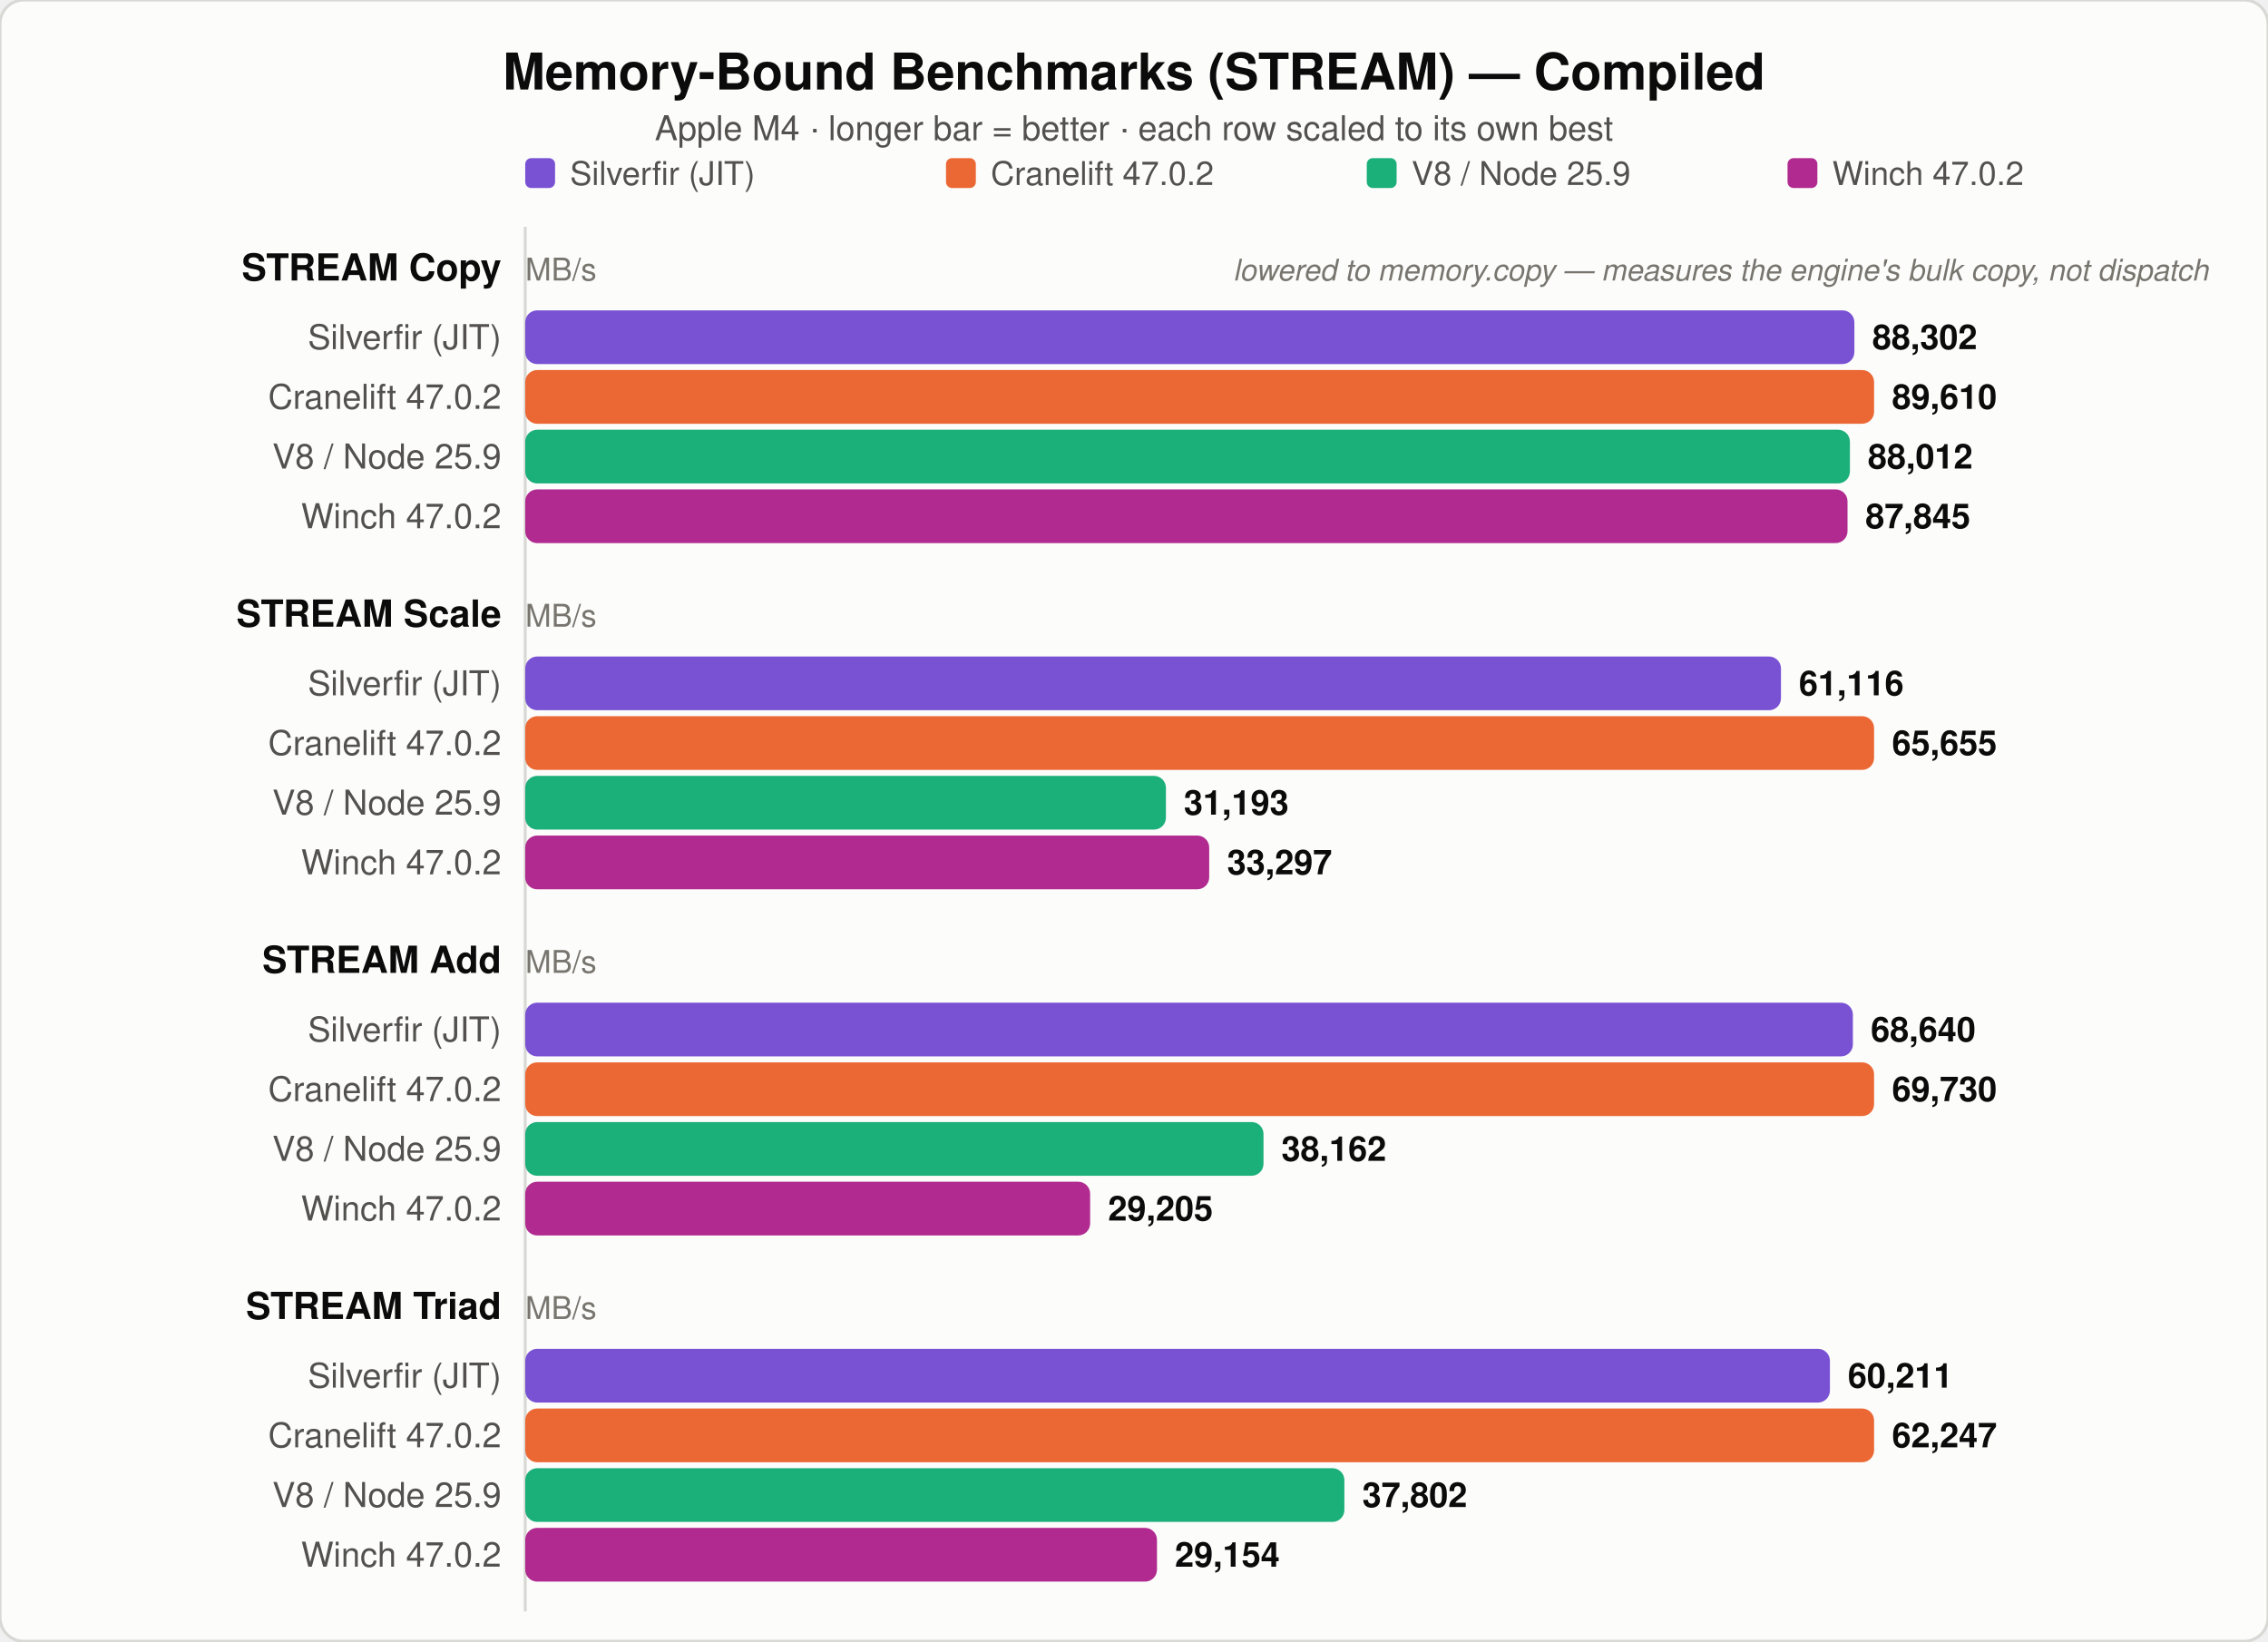
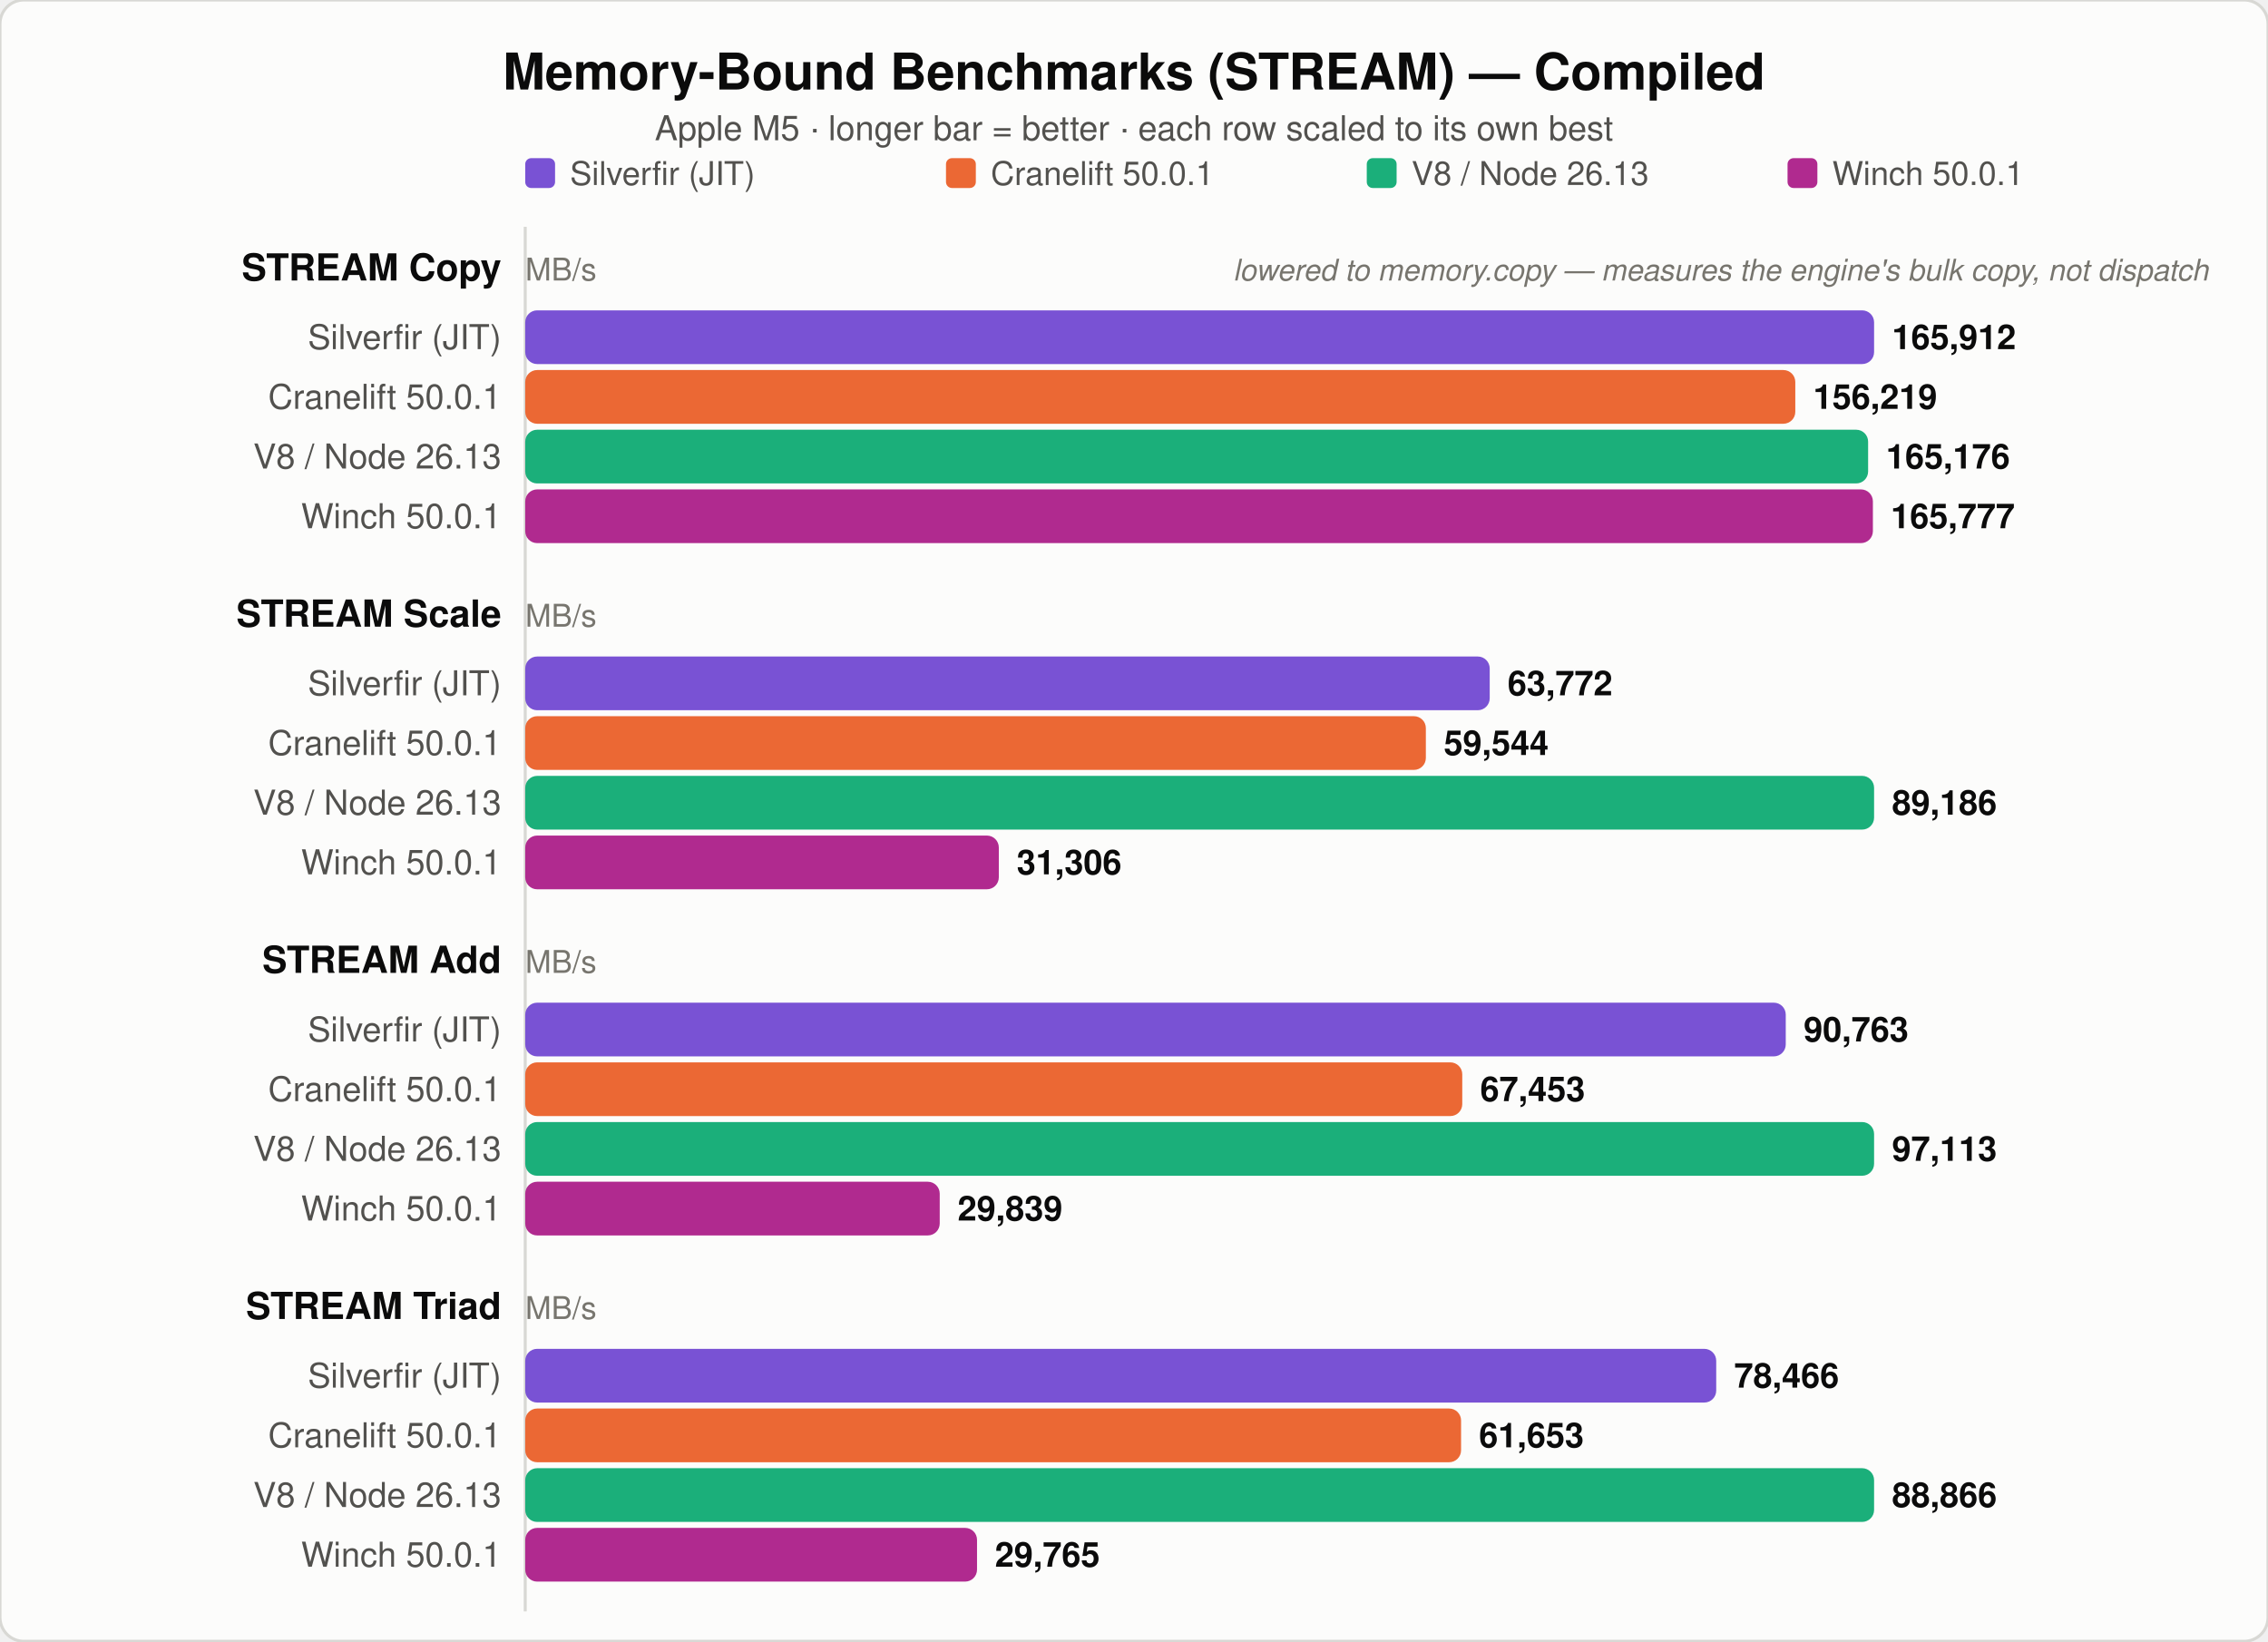
<svg xmlns="http://www.w3.org/2000/svg" role="img" viewBox="0 0 760 550" width="760" height="550">
  <style>
    text     { font-family: -apple-system, "Segoe UI", Helvetica, Arial, sans-serif; }
    .surface { fill: #fcfcfb; stroke: #d8d8d4; }
    .title   { fill: #0b0b0b; font-size: 17px; font-weight: 600; }
    .sub     { fill: #52514e; font-size: 11.5px; }
    .metric  { fill: #0b0b0b; font-size: 12.5px; font-weight: 600; }
    .unit    { fill: #77756e; font-size: 10.5px; }
    .note    { fill: #77756e; font-size: 10px; font-style: italic; }
    .name    { fill: #52514e; font-size: 11.5px; }
    .legend  { fill: #52514e; font-size: 11px; }
    .tier    { fill: #77756e; font-size: 10.5px; font-weight: 600; letter-spacing: 0.04em; }
    .val     { fill: #0b0b0b; font-size: 11.5px; font-weight: 600; }
    .rule    { stroke: #e4e4e0; stroke-width: 1; stroke-dasharray: 2 3; }
    .axis    { stroke: #d8d8d4; stroke-width: 1; }
    .s-sf { fill: #7952d4; }
    .s-cl { fill: #eb6834; }
    .s-v8 { fill: #1baf7a; }
    .s-wn { fill: #b02a8f; }
    .s-si { fill: #a855f7; }
    .s-w3 { fill: #eda100; }
    .s-wi { fill: #4a9ede; }
    @media (prefers-color-scheme: dark) {
      .surface { fill: #1a1a19; stroke: #3a3a37; }
      .title, .metric { fill: #ffffff; }
      .sub, .name, .legend { fill: #c3c2b7; }
      .val     { fill: #ffffff; }
      .unit, .note, .tier { fill: #96958c; }
      .rule    { stroke: #3a3a37; }
      .axis    { stroke: #3a3a37; }
      .s-sf { fill: #8b5cf6; }
      .s-cl { fill: #d95926; }
      .s-v8 { fill: #199e70; }
      .s-wn { fill: #c13a9d; }
      .s-si { fill: #9085e9; }
      .s-w3 { fill: #c98500; }
      .s-wi { fill: #3987e5; }
    }
  </style>
  <rect class="surface" width="760" height="550" rx="8" ry="8" stroke-width="1" />
  <text class="title" x="380" y="30" text-anchor="middle">Memory-Bound Benchmarks (STREAM) — Compiled</text>
-   <text class="sub" x="380" y="47" text-anchor="middle">Apple M4 · longer bar = better · each row scaled to its own best</text>
+   <text class="sub" x="380" y="47" text-anchor="middle">Apple M5 · longer bar = better · each row scaled to its own best</text>
  <rect class="s-sf" x="176.0" y="53" width="10" height="10" rx="2" />
  <text class="legend" x="191.0" y="62">Silverfir (JIT)</text>
  <rect class="s-cl" x="317.0" y="53" width="10" height="10" rx="2" />
-   <text class="legend" x="332.0" y="62">Cranelift 47.0.2</text>
+   <text class="legend" x="332.0" y="62">Cranelift 50.0.1</text>
  <rect class="s-v8" x="458.0" y="53" width="10" height="10" rx="2" />
-   <text class="legend" x="473.0" y="62">V8 / Node 25.9</text>
+   <text class="legend" x="473.0" y="62">V8 / Node 26.13</text>
  <rect class="s-wn" x="599.0" y="53" width="10" height="10" rx="2" />
-   <text class="legend" x="614.0" y="62">Winch 47.0.2</text>
+   <text class="legend" x="614.0" y="62">Winch 50.0.1</text>
  <line class="axis" x1="176" y1="76" x2="176" y2="540" />
  <text class="metric" x="168" y="94" text-anchor="end">STREAM Copy</text>
  <text class="unit" x="176" y="94">MB/s</text>
  <text class="note" x="740" y="94" text-anchor="end">lowered to memory.copy — measures the engine's bulk copy, not dispatch</text>
  <text class="name" x="168" y="117" text-anchor="end">Silverfir (JIT)</text>
-   <rect class="s-sf" x="176" y="104" width="445.4" height="18" rx="4" />
-   <text class="val" x="627.4" y="117">88,302</text>
-   <text class="name" x="168" y="137" text-anchor="end">Cranelift 47.0.2</text>
-   <rect class="s-cl" x="176" y="124" width="452.0" height="18" rx="4" />
-   <text class="val" x="634.0" y="137">89,610</text>
-   <text class="name" x="168" y="157" text-anchor="end">V8 / Node 25.9</text>
-   <rect class="s-v8" x="176" y="144" width="443.9" height="18" rx="4" />
-   <text class="val" x="625.9" y="157">88,012</text>
-   <text class="name" x="168" y="177" text-anchor="end">Winch 47.0.2</text>
-   <rect class="s-wn" x="176" y="164" width="443.1" height="18" rx="4" />
-   <text class="val" x="625.1" y="177">87,845</text>
+   <rect class="s-sf" x="176" y="104" width="452.0" height="18" rx="4" />
+   <text class="val" x="634.0" y="117">165,912</text>
+   <text class="name" x="168" y="137" text-anchor="end">Cranelift 50.0.1</text>
+   <rect class="s-cl" x="176" y="124" width="425.6" height="18" rx="4" />
+   <text class="val" x="607.6" y="137">156,219</text>
+   <text class="name" x="168" y="157" text-anchor="end">V8 / Node 26.13</text>
+   <rect class="s-v8" x="176" y="144" width="450.0" height="18" rx="4" />
+   <text class="val" x="632.0" y="157">165,176</text>
+   <text class="name" x="168" y="177" text-anchor="end">Winch 50.0.1</text>
+   <rect class="s-wn" x="176" y="164" width="451.6" height="18" rx="4" />
+   <text class="val" x="633.6" y="177">165,777</text>
  <text class="metric" x="168" y="210" text-anchor="end">STREAM Scale</text>
  <text class="unit" x="176" y="210">MB/s</text>
  <text class="name" x="168" y="233" text-anchor="end">Silverfir (JIT)</text>
-   <rect class="s-sf" x="176" y="220" width="420.8" height="18" rx="4" />
-   <text class="val" x="602.8" y="233">61,116</text>
-   <text class="name" x="168" y="253" text-anchor="end">Cranelift 47.0.2</text>
-   <rect class="s-cl" x="176" y="240" width="452.0" height="18" rx="4" />
-   <text class="val" x="634.0" y="253">65,655</text>
-   <text class="name" x="168" y="273" text-anchor="end">V8 / Node 25.9</text>
-   <rect class="s-v8" x="176" y="260" width="214.7" height="18" rx="4" />
-   <text class="val" x="396.7" y="273">31,193</text>
-   <text class="name" x="168" y="293" text-anchor="end">Winch 47.0.2</text>
-   <rect class="s-wn" x="176" y="280" width="229.2" height="18" rx="4" />
-   <text class="val" x="411.2" y="293">33,297</text>
+   <rect class="s-sf" x="176" y="220" width="323.2" height="18" rx="4" />
+   <text class="val" x="505.2" y="233">63,772</text>
+   <text class="name" x="168" y="253" text-anchor="end">Cranelift 50.0.1</text>
+   <rect class="s-cl" x="176" y="240" width="301.8" height="18" rx="4" />
+   <text class="val" x="483.8" y="253">59,544</text>
+   <text class="name" x="168" y="273" text-anchor="end">V8 / Node 26.13</text>
+   <rect class="s-v8" x="176" y="260" width="452.0" height="18" rx="4" />
+   <text class="val" x="634.0" y="273">89,186</text>
+   <text class="name" x="168" y="293" text-anchor="end">Winch 50.0.1</text>
+   <rect class="s-wn" x="176" y="280" width="158.7" height="18" rx="4" />
+   <text class="val" x="340.7" y="293">31,306</text>
  <text class="metric" x="168" y="326" text-anchor="end">STREAM Add</text>
  <text class="unit" x="176" y="326">MB/s</text>
  <text class="name" x="168" y="349" text-anchor="end">Silverfir (JIT)</text>
-   <rect class="s-sf" x="176" y="336" width="444.9" height="18" rx="4" />
-   <text class="val" x="626.9" y="349">68,640</text>
-   <text class="name" x="168" y="369" text-anchor="end">Cranelift 47.0.2</text>
-   <rect class="s-cl" x="176" y="356" width="452.0" height="18" rx="4" />
-   <text class="val" x="634.0" y="369">69,730</text>
-   <text class="name" x="168" y="389" text-anchor="end">V8 / Node 25.9</text>
-   <rect class="s-v8" x="176" y="376" width="247.4" height="18" rx="4" />
-   <text class="val" x="429.4" y="389">38,162</text>
-   <text class="name" x="168" y="409" text-anchor="end">Winch 47.0.2</text>
-   <rect class="s-wn" x="176" y="396" width="189.3" height="18" rx="4" />
-   <text class="val" x="371.3" y="409">29,205</text>
+   <rect class="s-sf" x="176" y="336" width="422.4" height="18" rx="4" />
+   <text class="val" x="604.4" y="349">90,763</text>
+   <text class="name" x="168" y="369" text-anchor="end">Cranelift 50.0.1</text>
+   <rect class="s-cl" x="176" y="356" width="314.0" height="18" rx="4" />
+   <text class="val" x="496.0" y="369">67,453</text>
+   <text class="name" x="168" y="389" text-anchor="end">V8 / Node 26.13</text>
+   <rect class="s-v8" x="176" y="376" width="452.0" height="18" rx="4" />
+   <text class="val" x="634.0" y="389">97,113</text>
+   <text class="name" x="168" y="409" text-anchor="end">Winch 50.0.1</text>
+   <rect class="s-wn" x="176" y="396" width="138.9" height="18" rx="4" />
+   <text class="val" x="320.9" y="409">29,839</text>
  <text class="metric" x="168" y="442" text-anchor="end">STREAM Triad</text>
  <text class="unit" x="176" y="442">MB/s</text>
  <text class="name" x="168" y="465" text-anchor="end">Silverfir (JIT)</text>
-   <rect class="s-sf" x="176" y="452" width="437.2" height="18" rx="4" />
-   <text class="val" x="619.2" y="465">60,211</text>
-   <text class="name" x="168" y="485" text-anchor="end">Cranelift 47.0.2</text>
-   <rect class="s-cl" x="176" y="472" width="452.0" height="18" rx="4" />
-   <text class="val" x="634.0" y="485">62,247</text>
-   <text class="name" x="168" y="505" text-anchor="end">V8 / Node 25.9</text>
-   <rect class="s-v8" x="176" y="492" width="274.5" height="18" rx="4" />
-   <text class="val" x="456.5" y="505">37,802</text>
-   <text class="name" x="168" y="525" text-anchor="end">Winch 47.0.2</text>
-   <rect class="s-wn" x="176" y="512" width="211.7" height="18" rx="4" />
-   <text class="val" x="393.7" y="525">29,154</text>
+   <rect class="s-sf" x="176" y="452" width="399.1" height="18" rx="4" />
+   <text class="val" x="581.1" y="465">78,466</text>
+   <text class="name" x="168" y="485" text-anchor="end">Cranelift 50.0.1</text>
+   <rect class="s-cl" x="176" y="472" width="313.6" height="18" rx="4" />
+   <text class="val" x="495.6" y="485">61,653</text>
+   <text class="name" x="168" y="505" text-anchor="end">V8 / Node 26.13</text>
+   <rect class="s-v8" x="176" y="492" width="452.0" height="18" rx="4" />
+   <text class="val" x="634.0" y="505">88,866</text>
+   <text class="name" x="168" y="525" text-anchor="end">Winch 50.0.1</text>
+   <rect class="s-wn" x="176" y="512" width="151.4" height="18" rx="4" />
+   <text class="val" x="333.4" y="525">29,765</text>
</svg>
